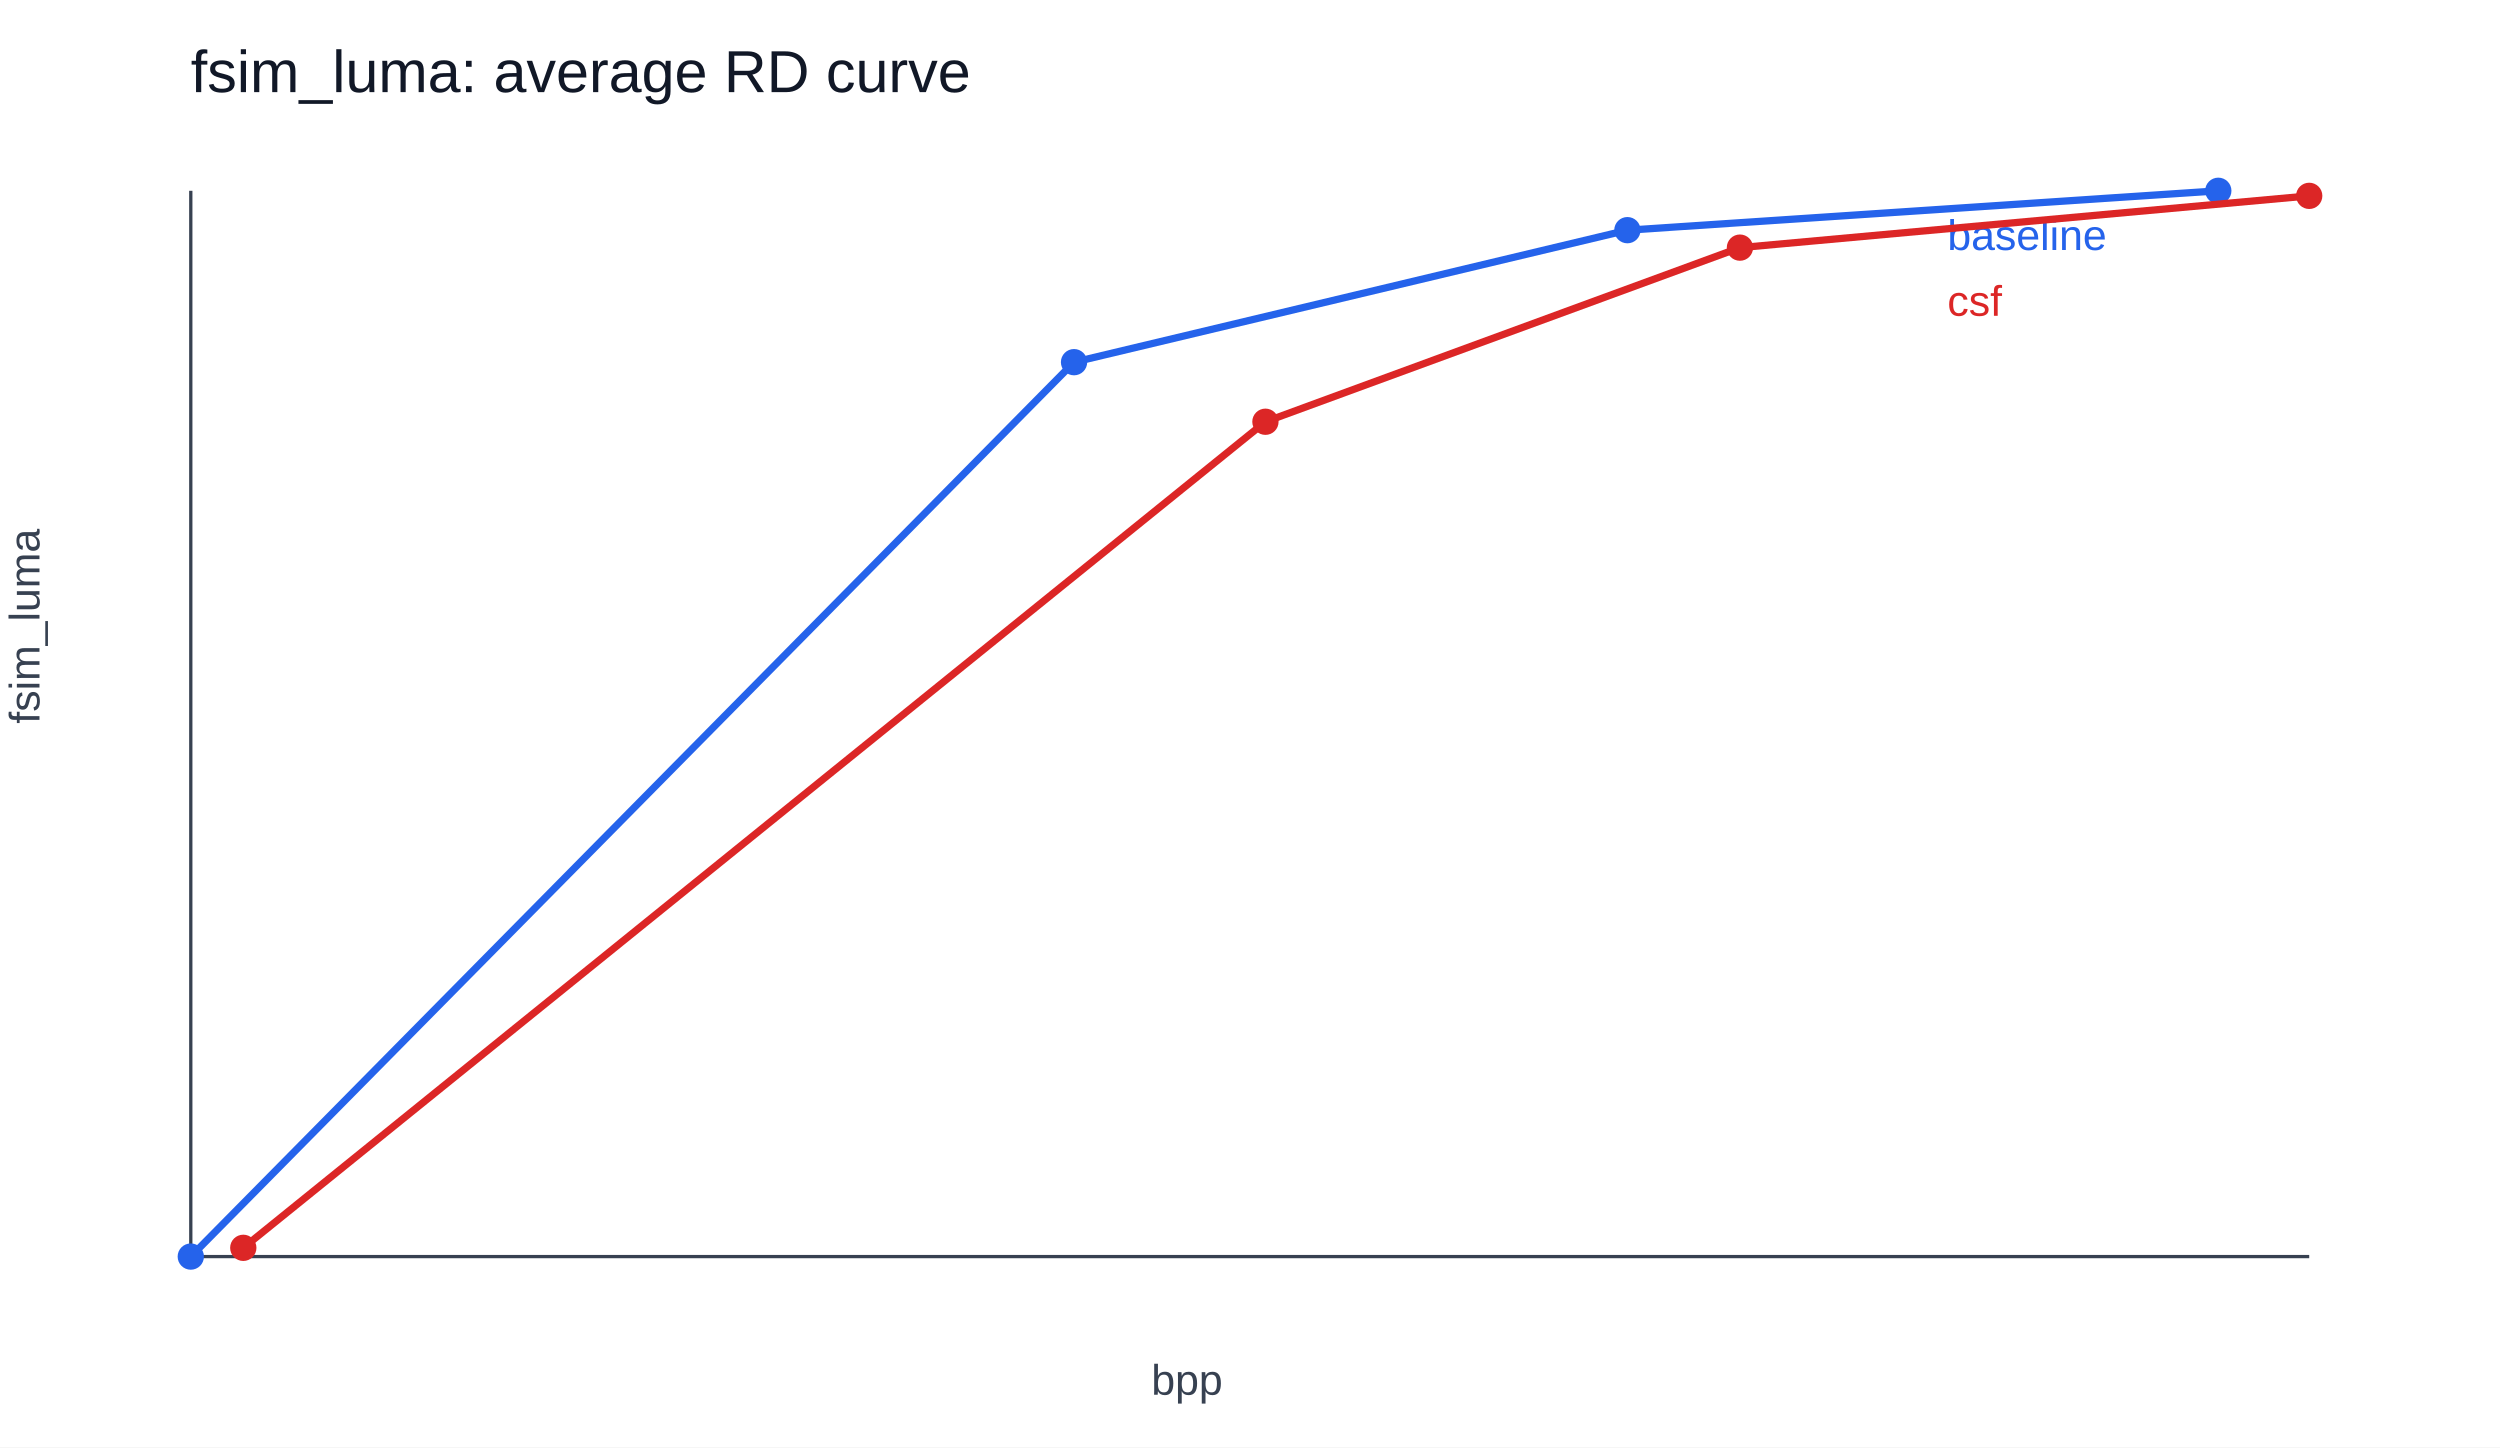
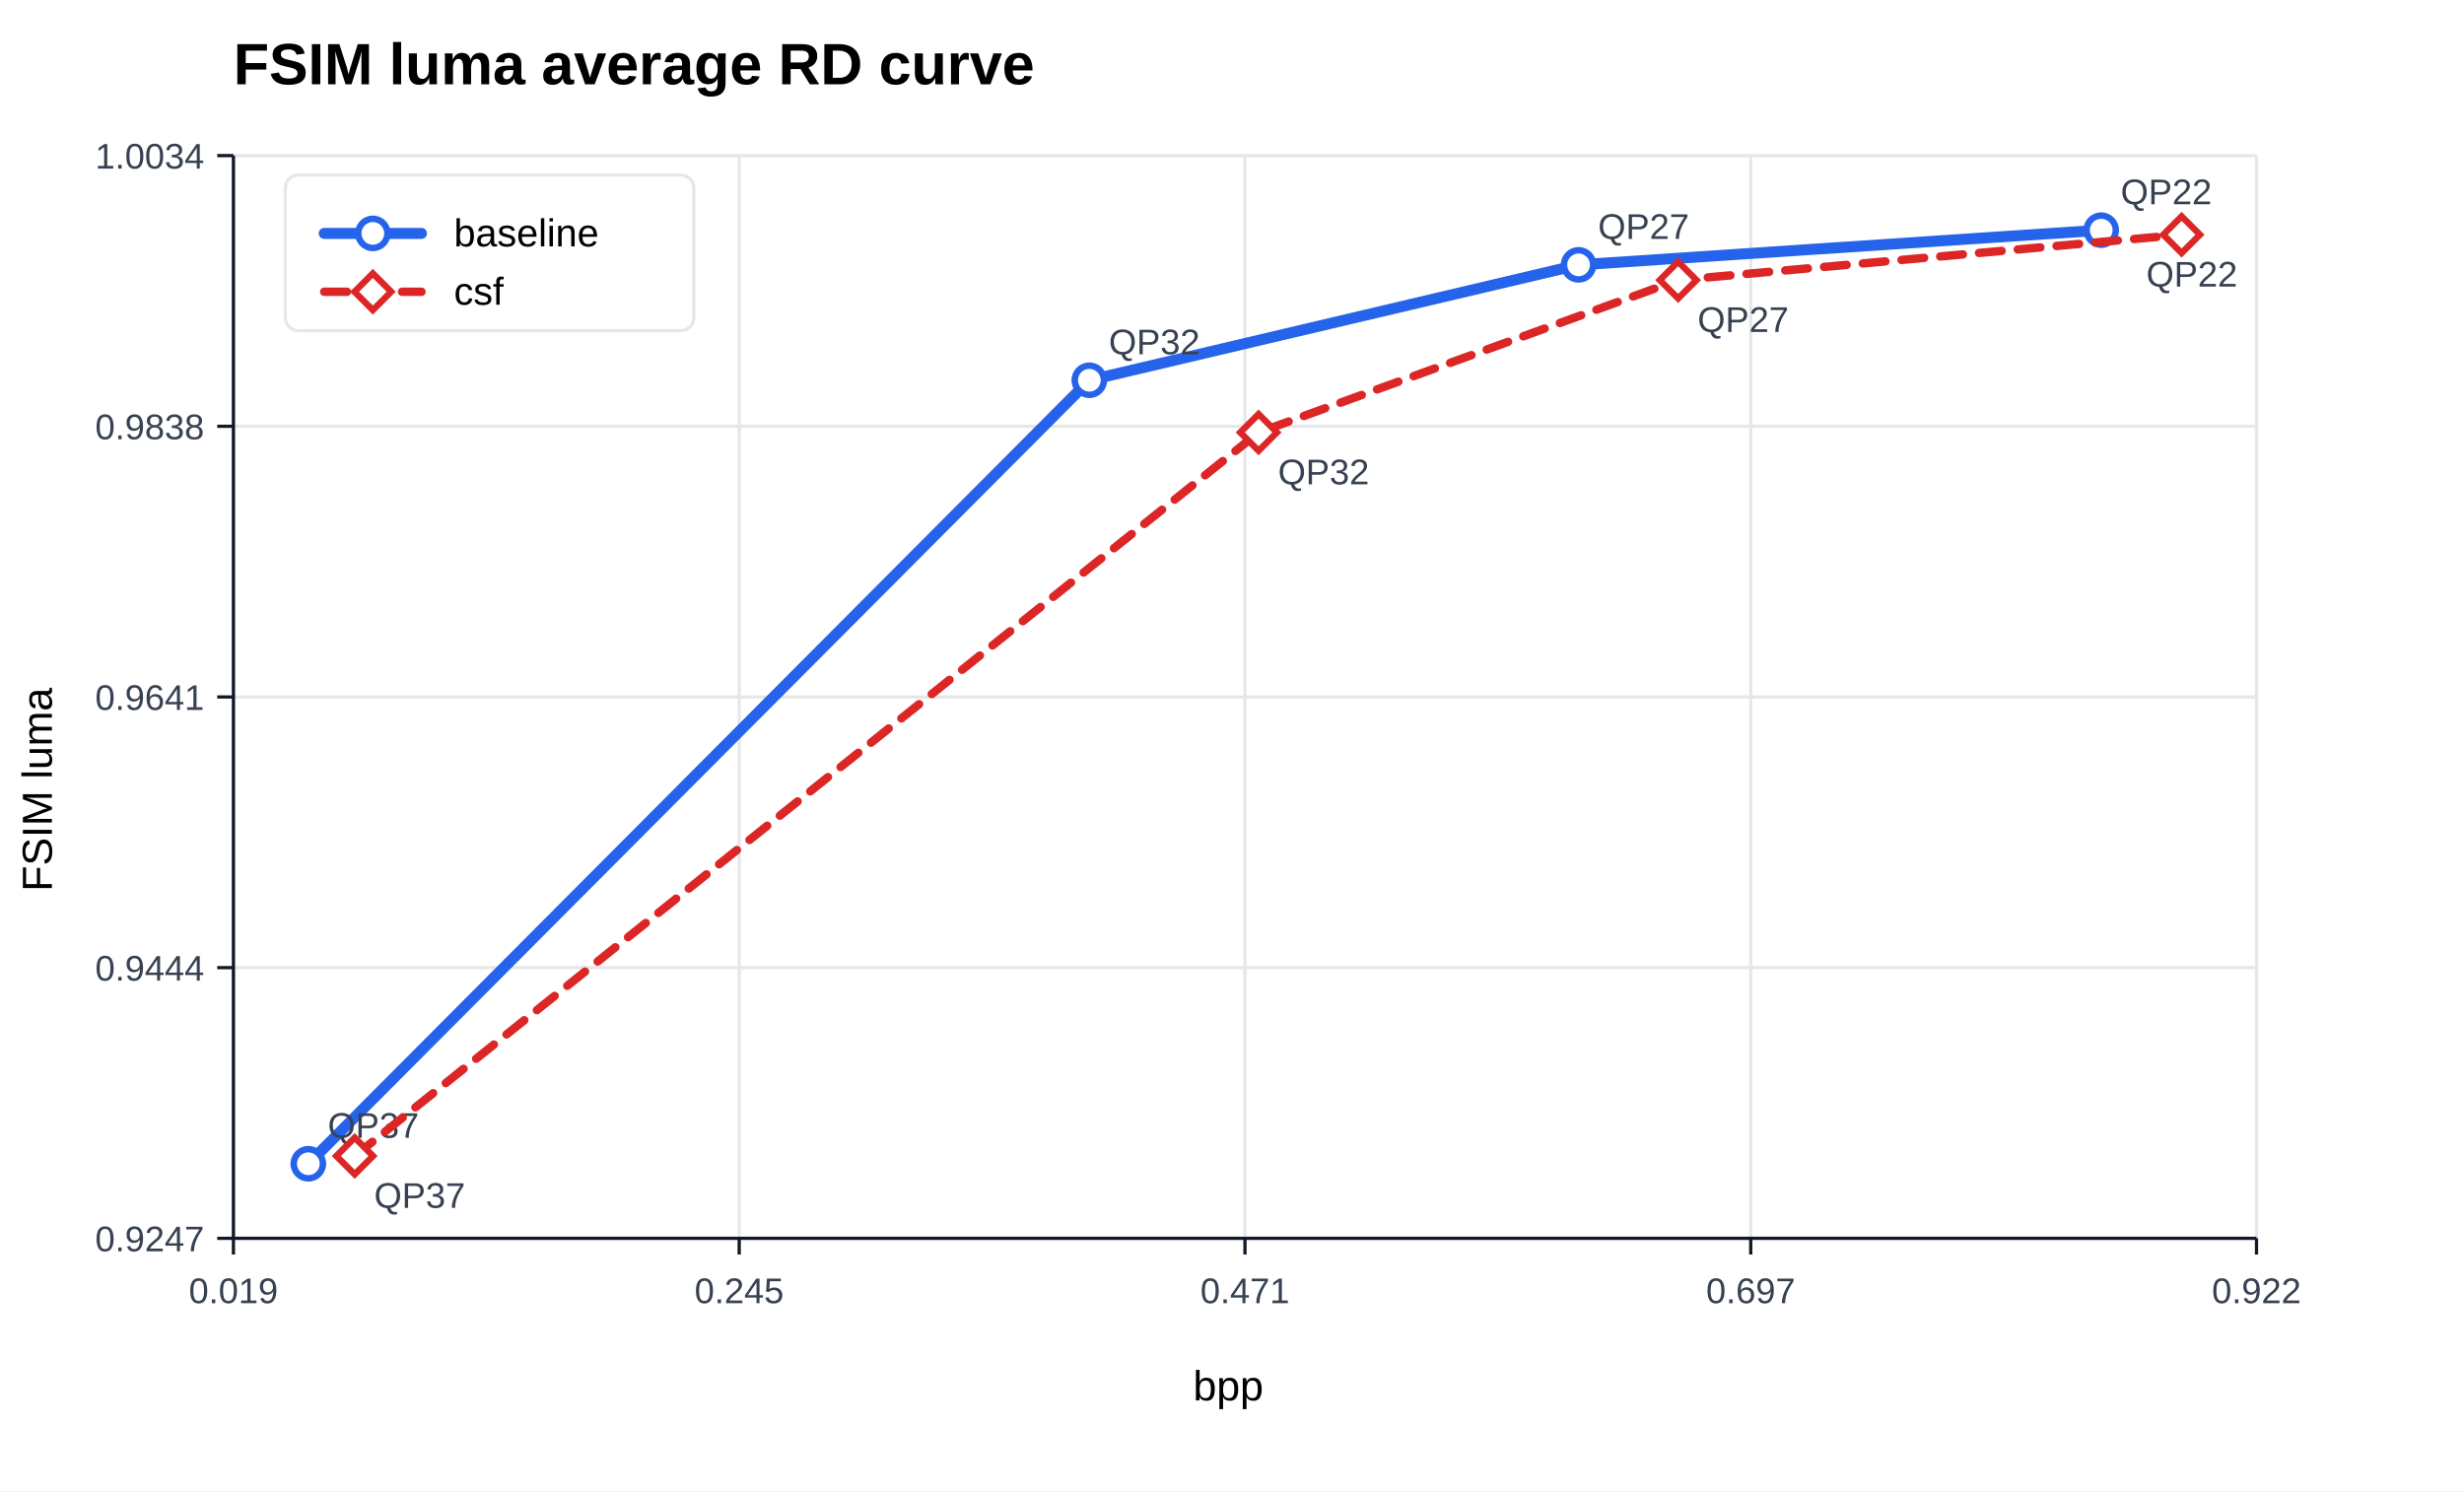
- <svg xmlns="http://www.w3.org/2000/svg" viewBox="0 0 760 440" width="760" height="440">
+ <svg xmlns="http://www.w3.org/2000/svg" width="760" height="460" viewBox="0 0 760 460">
  <rect width="100%" height="100%" fill="#ffffff" />
-   <text x="58" y="28" font-family="Arial" font-size="18" fill="#111827">fsim_luma: average RD curve</text>
-   <line x1="58" y1="382" x2="702" y2="382" stroke="#374151" />
-   <line x1="58" y1="58" x2="58" y2="382" stroke="#374151" />
-   <text x="350.0" y="424" font-family="Arial" font-size="13" fill="#374151">bpp</text>
-   <text x="12" y="220.0" font-family="Arial" font-size="13" fill="#374151" transform="rotate(-90 12 220.0)">fsim_luma</text>
-   <path d="M58.00,382.00 L326.51,110.10 L494.73,69.97 L674.36,58.00" fill="none" stroke="#2563eb" stroke-width="2.2" />
-   <circle cx="58.00" cy="382.00" r="4" fill="#2563eb" />
-   <circle cx="326.51" cy="110.10" r="4" fill="#2563eb" />
-   <circle cx="494.73" cy="69.97" r="4" fill="#2563eb" />
-   <circle cx="674.36" cy="58.00" r="4" fill="#2563eb" />
-   <text x="592" y="76" font-family="Arial" font-size="13" fill="#2563eb">baseline</text>
-   <path d="M73.96,379.34 L384.69,128.21 L528.94,75.28 L702.00,59.54" fill="none" stroke="#dc2626" stroke-width="2.2" />
-   <circle cx="73.96" cy="379.34" r="4" fill="#dc2626" />
-   <circle cx="384.69" cy="128.21" r="4" fill="#dc2626" />
-   <circle cx="528.94" cy="75.28" r="4" fill="#dc2626" />
-   <circle cx="702.00" cy="59.54" r="4" fill="#dc2626" />
-   <text x="592" y="96" font-family="Arial" font-size="13" fill="#dc2626">csf</text>
+   <text x="72" y="26" font-family="Arial" font-size="18" font-weight="700">FSIM luma average RD curve</text>
+   <line x1="72.0" y1="48" x2="72.0" y2="382" stroke="#e5e7eb" stroke-width="1" />
+   <line x1="228.0" y1="48" x2="228.0" y2="382" stroke="#e5e7eb" stroke-width="1" />
+   <line x1="384.0" y1="48" x2="384.0" y2="382" stroke="#e5e7eb" stroke-width="1" />
+   <line x1="540.0" y1="48" x2="540.0" y2="382" stroke="#e5e7eb" stroke-width="1" />
+   <line x1="696.0" y1="48" x2="696.0" y2="382" stroke="#e5e7eb" stroke-width="1" />
+   <line x1="72" y1="382.0" x2="696" y2="382.0" stroke="#e5e7eb" stroke-width="1" />
+   <line x1="72" y1="298.5" x2="696" y2="298.5" stroke="#e5e7eb" stroke-width="1" />
+   <line x1="72" y1="215.0" x2="696" y2="215.0" stroke="#e5e7eb" stroke-width="1" />
+   <line x1="72" y1="131.5" x2="696" y2="131.5" stroke="#e5e7eb" stroke-width="1" />
+   <line x1="72" y1="48.0" x2="696" y2="48.0" stroke="#e5e7eb" stroke-width="1" />
+   <line x1="72" y1="382" x2="696" y2="382" stroke="#111827" />
+   <line x1="72" y1="48" x2="72" y2="382" stroke="#111827" />
+   <text x="368" y="432" font-family="Arial" font-size="13">bpp</text>
+   <text x="16" y="275" font-family="Arial" font-size="13" transform="rotate(-90 16,275)">FSIM luma</text>
+   <line x1="72.0" y1="382" x2="72.0" y2="387" stroke="#111827" />
+   <text x="72.0" y="402" font-family="Arial" font-size="11" fill="#374151" text-anchor="middle">0.019</text>
+   <line x1="228.0" y1="382" x2="228.0" y2="387" stroke="#111827" />
+   <text x="228.0" y="402" font-family="Arial" font-size="11" fill="#374151" text-anchor="middle">0.245</text>
+   <line x1="384.0" y1="382" x2="384.0" y2="387" stroke="#111827" />
+   <text x="384.0" y="402" font-family="Arial" font-size="11" fill="#374151" text-anchor="middle">0.471</text>
+   <line x1="540.0" y1="382" x2="540.0" y2="387" stroke="#111827" />
+   <text x="540.0" y="402" font-family="Arial" font-size="11" fill="#374151" text-anchor="middle">0.697</text>
+   <line x1="696.0" y1="382" x2="696.0" y2="387" stroke="#111827" />
+   <text x="696.0" y="402" font-family="Arial" font-size="11" fill="#374151" text-anchor="middle">0.922</text>
+   <line x1="67" y1="382.0" x2="72" y2="382.0" stroke="#111827" />
+   <text x="63" y="386.0" font-family="Arial" font-size="11" fill="#374151" text-anchor="end">0.9247</text>
+   <line x1="67" y1="298.5" x2="72" y2="298.5" stroke="#111827" />
+   <text x="63" y="302.5" font-family="Arial" font-size="11" fill="#374151" text-anchor="end">0.9444</text>
+   <line x1="67" y1="215.0" x2="72" y2="215.0" stroke="#111827" />
+   <text x="63" y="219.0" font-family="Arial" font-size="11" fill="#374151" text-anchor="end">0.9641</text>
+   <line x1="67" y1="131.5" x2="72" y2="131.5" stroke="#111827" />
+   <text x="63" y="135.5" font-family="Arial" font-size="11" fill="#374151" text-anchor="end">0.9838</text>
+   <line x1="67" y1="48.0" x2="72" y2="48.0" stroke="#111827" />
+   <text x="63" y="52.0" font-family="Arial" font-size="11" fill="#374151" text-anchor="end">1.0034</text>
+   <polyline fill="none" stroke="#2563eb" stroke-width="3.4" stroke-linecap="round" stroke-linejoin="round" points="95.1,359.0 336.0,117.3 486.9,81.7 648.1,71.0" />
+   <circle cx="95.1" cy="359.0" r="4.5" fill="#ffffff" stroke="#2563eb" stroke-width="2" />
+   <text x="101.1" y="351.0" font-family="Arial" font-size="11" fill="#374151">QP37</text>
+   <circle cx="336.0" cy="117.3" r="4.5" fill="#ffffff" stroke="#2563eb" stroke-width="2" />
+   <text x="342.0" y="109.3" font-family="Arial" font-size="11" fill="#374151">QP32</text>
+   <circle cx="486.9" cy="81.7" r="4.5" fill="#ffffff" stroke="#2563eb" stroke-width="2" />
+   <text x="492.9" y="73.7" font-family="Arial" font-size="11" fill="#374151">QP27</text>
+   <circle cx="648.1" cy="71.0" r="4.5" fill="#ffffff" stroke="#2563eb" stroke-width="2" />
+   <text x="654.1" y="63.0" font-family="Arial" font-size="11" fill="#374151">QP22</text>
+   <polyline fill="none" stroke="#dc2626" stroke-width="2.6" stroke-linecap="round" stroke-linejoin="round" stroke-dasharray="7 5" points="109.4,356.6 388.2,133.4 517.6,86.4 672.9,72.4" />
+   <rect x="105.4" y="352.6" width="8" height="8" transform="rotate(45 109.4 356.6)" fill="#ffffff" stroke="#dc2626" stroke-width="2" />
+   <text x="115.4" y="372.6" font-family="Arial" font-size="11" fill="#374151">QP37</text>
+   <rect x="384.2" y="129.4" width="8" height="8" transform="rotate(45 388.2 133.4)" fill="#ffffff" stroke="#dc2626" stroke-width="2" />
+   <text x="394.2" y="149.4" font-family="Arial" font-size="11" fill="#374151">QP32</text>
+   <rect x="513.6" y="82.4" width="8" height="8" transform="rotate(45 517.6 86.4)" fill="#ffffff" stroke="#dc2626" stroke-width="2" />
+   <text x="523.6" y="102.4" font-family="Arial" font-size="11" fill="#374151">QP27</text>
+   <rect x="668.9" y="68.4" width="8" height="8" transform="rotate(45 672.9 72.4)" fill="#ffffff" stroke="#dc2626" stroke-width="2" />
+   <text x="662.0" y="88.4" font-family="Arial" font-size="11" fill="#374151">QP22</text>
+   <rect x="88" y="54" width="126" height="48" rx="4" fill="#ffffff" stroke="#e5e7eb" />
+   <line x1="100" y1="72" x2="130" y2="72" stroke="#2563eb" stroke-width="3.4" stroke-linecap="round" />
+   <circle cx="115.0" cy="72.0" r="4.5" fill="#ffffff" stroke="#2563eb" stroke-width="2" />
+   <text x="140" y="76" font-family="Arial" font-size="12">baseline</text>
+   <line x1="100" y1="90" x2="130" y2="90" stroke="#dc2626" stroke-width="2.6" stroke-linecap="round" stroke-dasharray="7 5" />
+   <rect x="111.0" y="86.0" width="8" height="8" transform="rotate(45 115.0 90.0)" fill="#ffffff" stroke="#dc2626" stroke-width="2" />
+   <text x="140" y="94" font-family="Arial" font-size="12">csf</text>
</svg>
